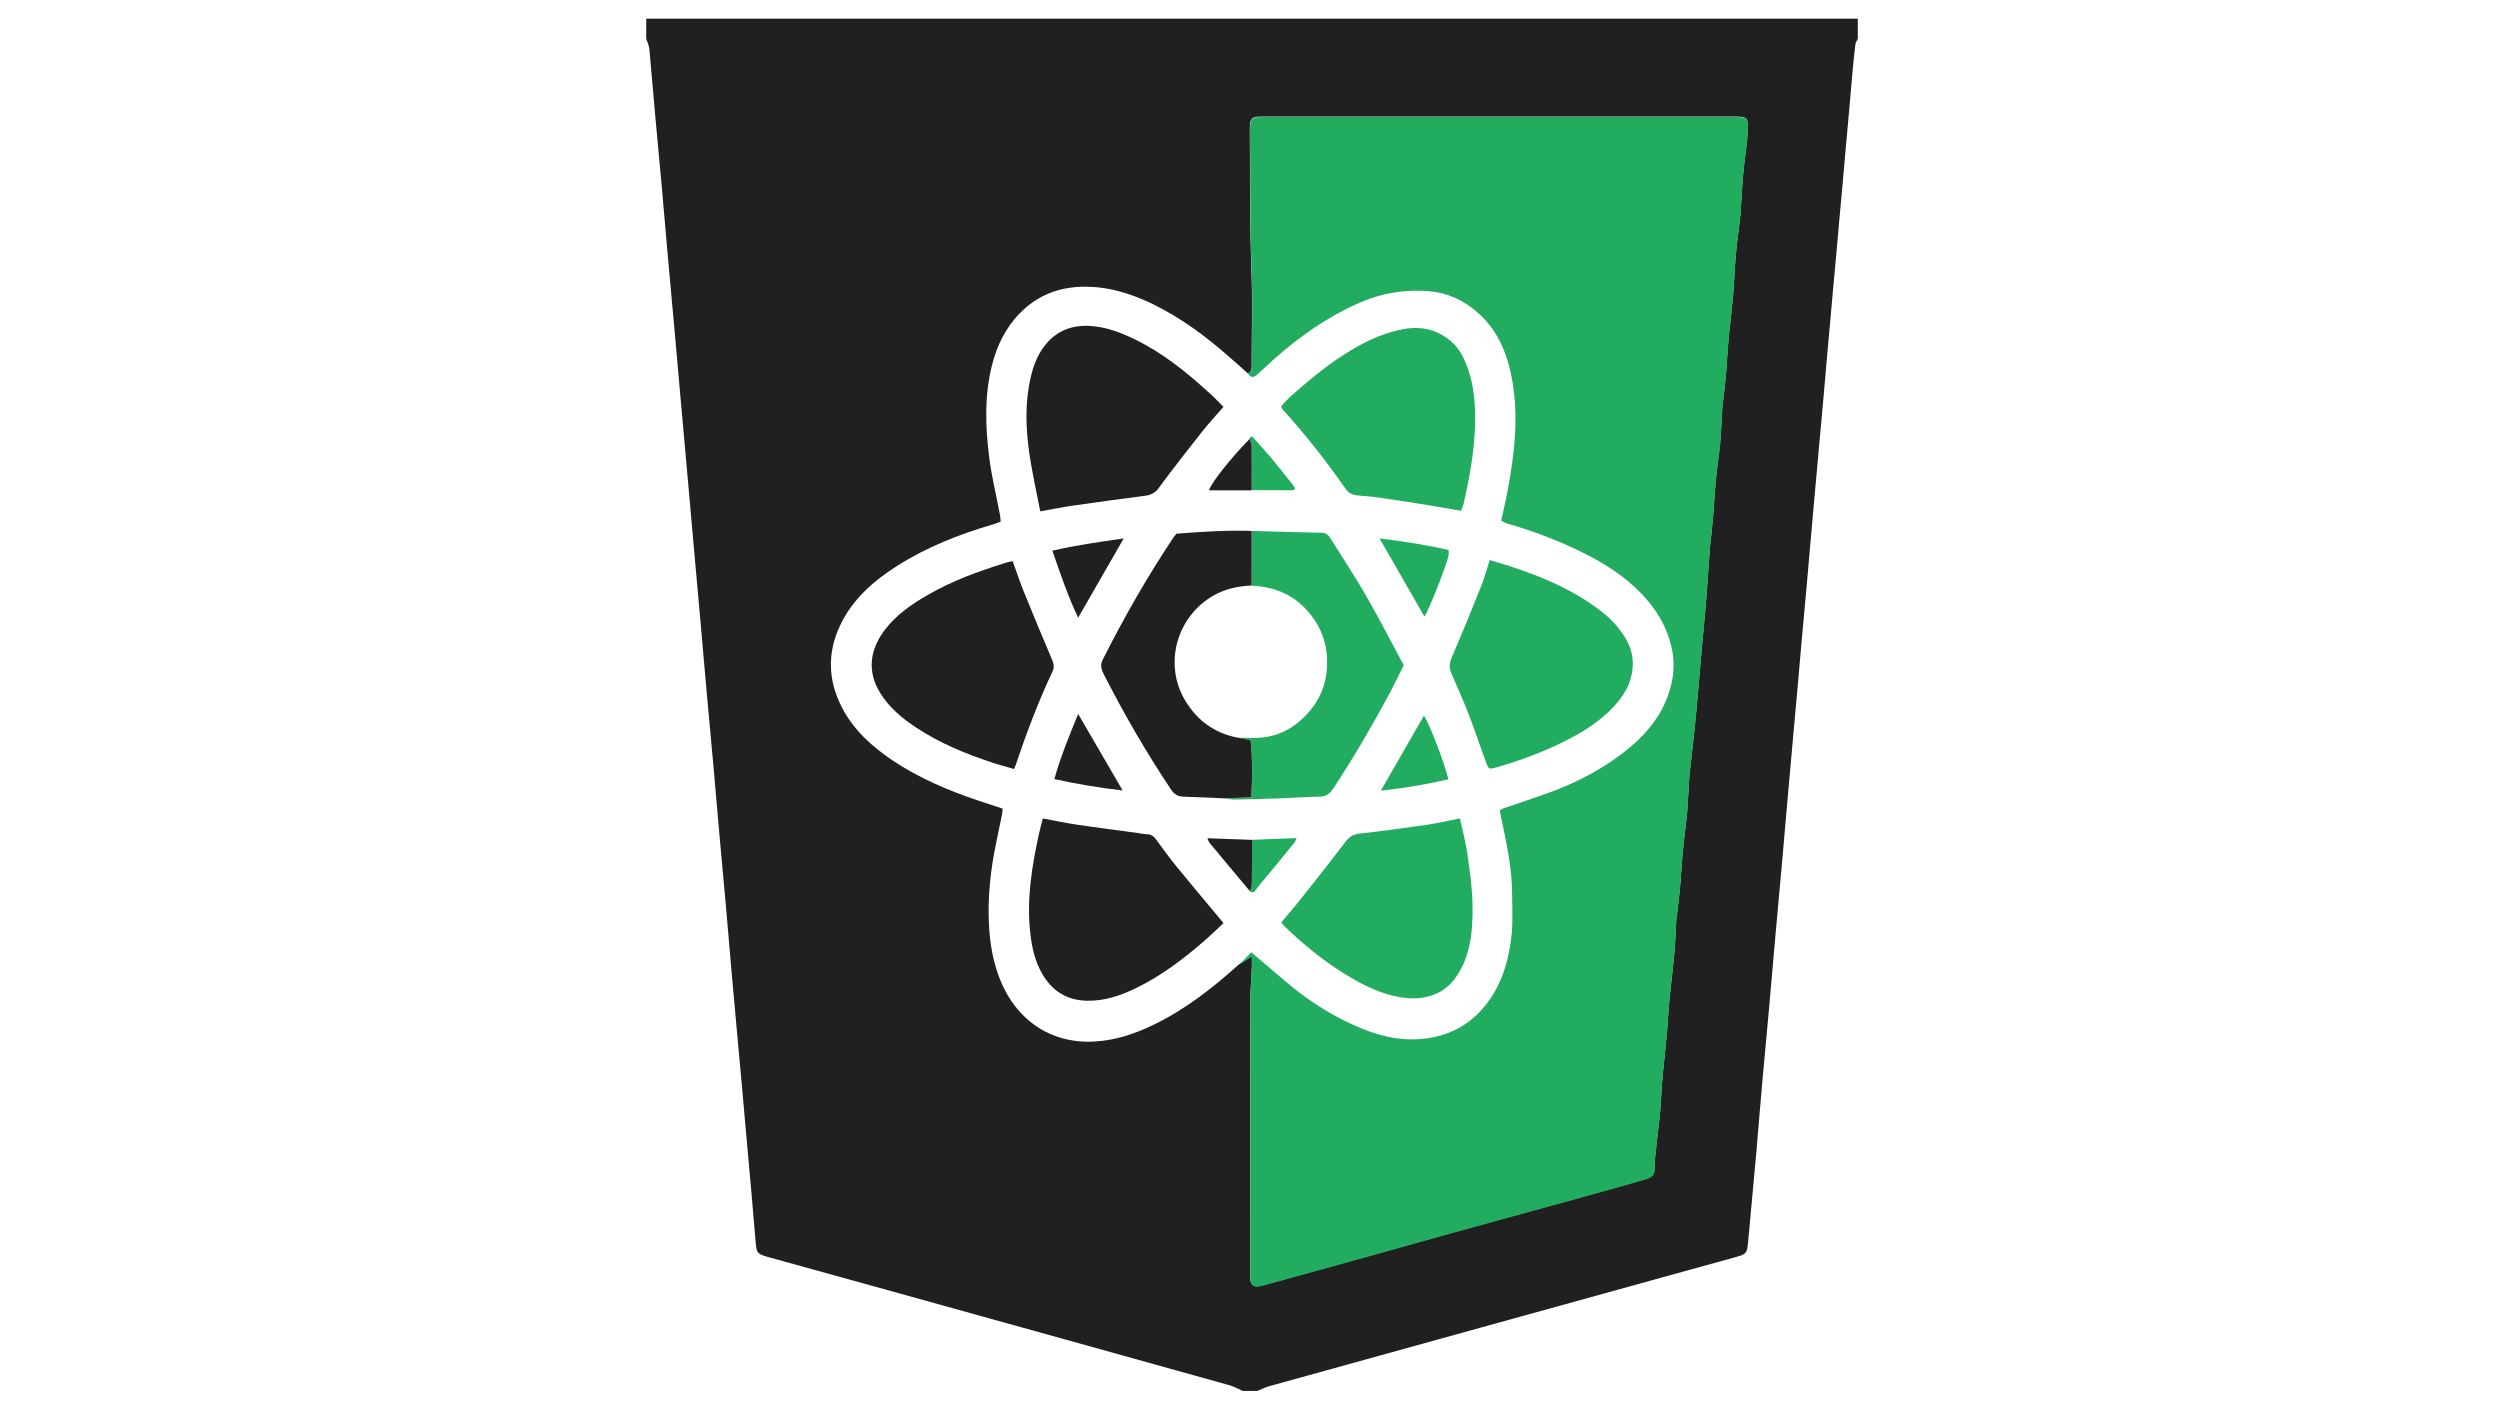
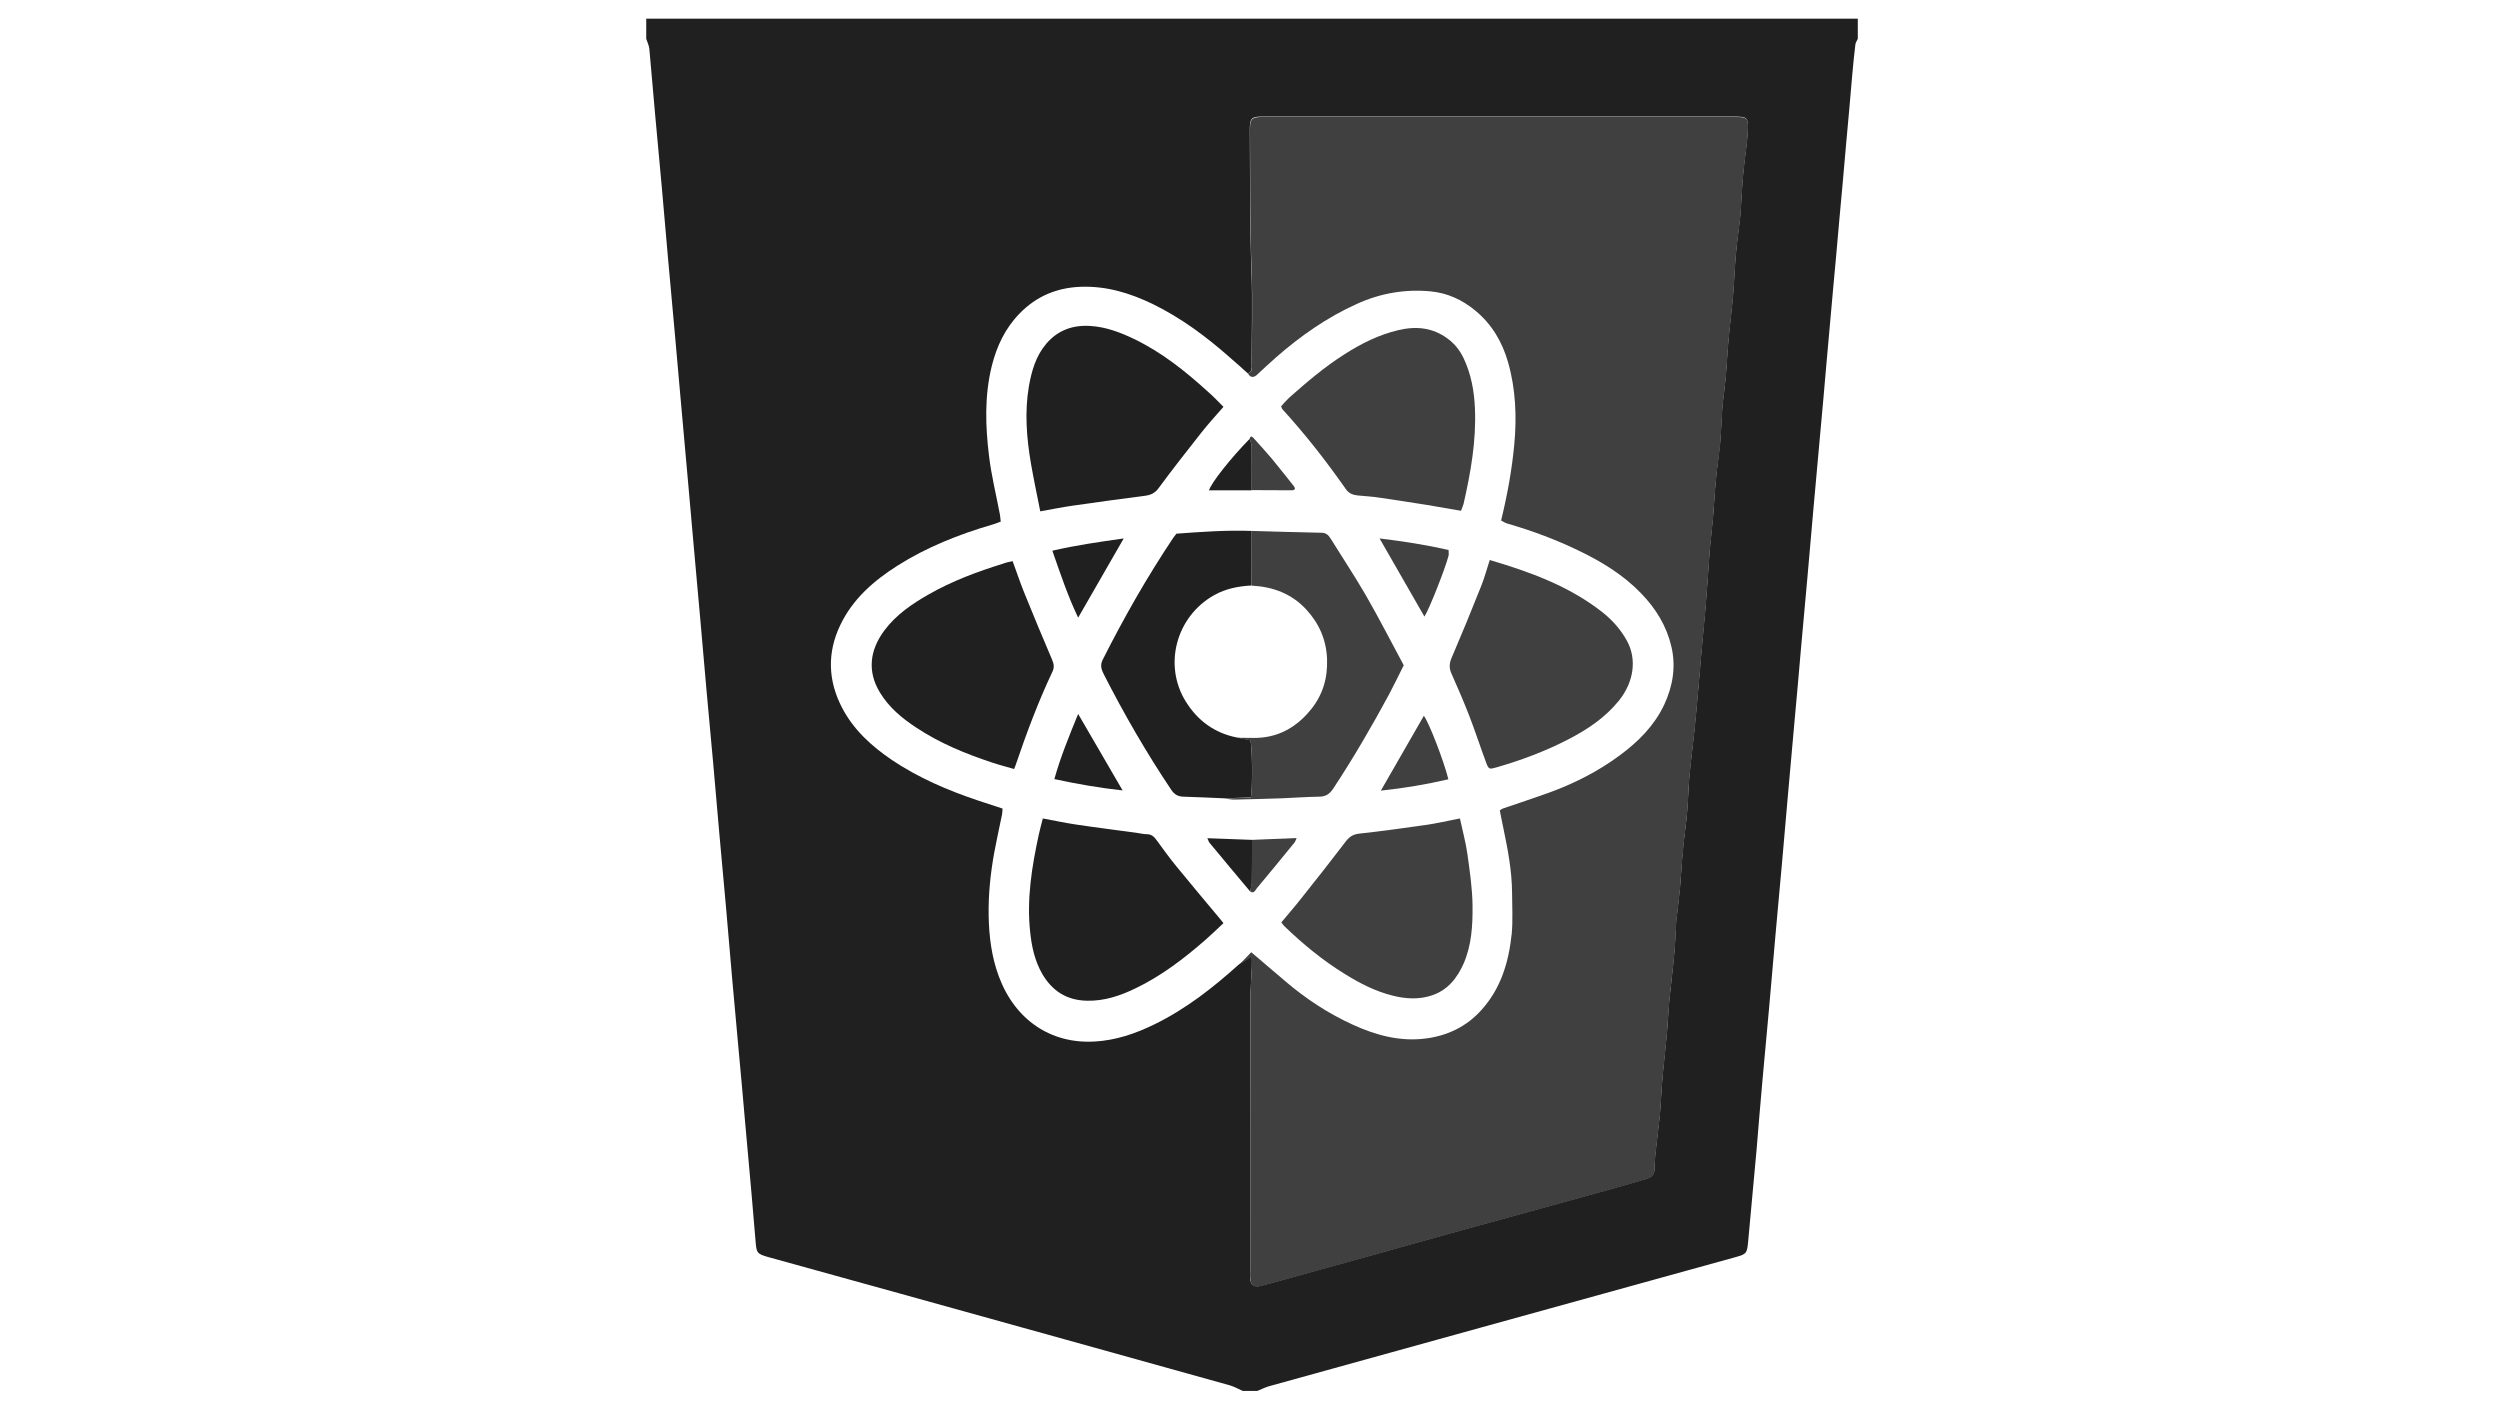
<svg xmlns="http://www.w3.org/2000/svg" version="1.1" id="Layer_1" x="0px" y="0px" viewBox="0 0 1366 768" style="enable-background:new 0 0 1366 768;" xml:space="preserve">
  <style type="text/css">
	.st0{fill:#202020;}
- 	.st1{fill:#22AC60;}
+ 	.st1{fill:#404040;}
</style>
  <path class="st0" d="M687,760c-2.7,0-5.3,0-8,0c-2.4-1.1-4.7-2.4-7.2-3.1C612,740.2,552.2,723.6,492.5,707  c-24.2-6.7-48.4-13.4-72.6-20.1c-6.1-1.7-6.5-2.2-7-8c-0.7-8.6-1.5-17.3-2.2-25.9c-1.2-13.8-2.5-27.5-3.7-41.3  c-1.1-12.6-2.2-25.2-3.4-37.8c-1.2-13.3-2.4-26.5-3.6-39.8c-1.1-12.8-2.2-25.6-3.3-38.3c-1.2-13.6-2.5-27.2-3.7-40.8  c-1.1-12.6-2.2-25.2-3.3-37.8c-1.2-13.1-2.4-26.2-3.6-39.3c-1.2-12.9-2.2-25.9-3.4-38.8c-1.2-13.8-2.5-27.5-3.7-41.3  c-1.1-12.4-2.2-24.9-3.3-37.3c-1.2-13.8-2.5-27.5-3.7-41.3c-1.1-12.4-2.2-24.9-3.3-37.3c-1.2-13.6-2.5-27.2-3.7-40.8  c-1.1-12.6-2.2-25.2-3.3-37.8c-1.2-13.4-2.5-26.9-3.7-40.3c-1.1-12.1-2.1-24.2-3.2-36.3c-0.2-1.9-1.1-3.7-1.7-5.5c0-3.7,0-7.3,0-11  c220.7,0,441.3,0,662,0c0,3.7,0,7.3,0,11c-0.4,1-1.2,2-1.3,3c-0.7,5.5-1.2,10.9-1.7,16.4c-1.1,12.8-2.2,25.5-3.4,38.3  c-1.2,13.8-2.4,27.5-3.7,41.3c-1.1,12.6-2.2,25.2-3.4,37.8c-1.2,13.4-2.4,26.9-3.6,40.3c-1.1,12.8-2.2,25.5-3.4,38.3  c-1.2,13.3-2.4,26.5-3.6,39.8c-1.2,12.9-2.2,25.9-3.4,38.8c-1.2,13.3-2.4,26.5-3.6,39.8c-1.1,12.8-2.2,25.5-3.4,38.3  c-1.2,13.4-2.4,26.9-3.6,40.3c-1.1,12.6-2.2,25.2-3.3,37.8c-1.2,13.6-2.5,27.2-3.7,40.8c-1.1,12.6-2.2,25.2-3.3,37.8  c-1.2,13.1-2.4,26.2-3.6,39.3c-1.2,12.9-2.2,25.9-3.3,38.8c-1.5,16.7-3.1,33.5-4.6,50.2c-0.6,6.4-0.8,6.9-6.9,8.6  c-46.2,12.8-92.3,25.5-138.5,38.3c-38.6,10.7-77.2,21.4-115.9,32.1C691.5,757.9,689.3,759.1,687,760z M681.9,204.1  c-3.2-2.9-6.4-5.8-9.7-8.6c-13-11.5-26.8-21.8-42.4-29.4c-12.4-6-25.3-9.9-39.3-9.4c-13.1,0.5-24.3,5.2-33.4,14.6  c-7.9,8.1-12.5,17.9-15.2,28.7c-4,16.3-3.5,32.7-1.5,49.1c1.3,10.9,4,21.6,6,32.3c0.2,1.1,0.2,2.2,0.4,3.6c-1.7,0.6-3.2,1.3-4.8,1.7  c-18.1,5.3-35.5,12.2-51.5,22.3c-13.1,8.3-24.6,18.3-31.4,32.6c-7.2,15.1-6.7,30.3,1,45.1c6.3,12.1,16.1,21,27.3,28.6  c14.5,9.7,30.3,16.5,46.7,22c4.5,1.5,9.1,3,13.7,4.5c-0.1,1.3-0.1,2.3-0.3,3.3c-1.4,6.8-2.9,13.6-4.2,20.5  c-2.1,11.5-3.3,23.1-3.1,34.7c0.2,11.4,1.6,22.6,5.6,33.3c8.8,23.6,28.2,36.8,52.1,35.5c11.6-0.6,22.5-4.3,32.9-9.4  c17.2-8.4,32.1-20.1,46.2-32.8c2.2-1.4,4.3-2.8,7-4.5c0,2.2,0.1,4.1,0,6c-0.2,6.1-0.8,12.2-0.8,18.3C683,596,683,645.1,683,694.3  c0,1.2,0,2.3,0,3.5c0.2,4.3,1.9,5.7,6,4.7c6.7-1.8,13.4-3.6,20.1-5.5c14.2-3.9,28.4-7.9,42.6-11.8c13.2-3.7,26.5-7.4,39.7-11.1  c16.6-4.6,33.2-9.1,49.8-13.7c13.9-3.8,27.8-7.7,41.6-11.5c5.7-1.6,11.5-3.3,17.2-5c2.7-0.8,4-2.3,4-5.4c0-4.5,0.6-8.9,1.1-13.4  c0.5-5.3,1.3-10.5,1.8-15.7c0.5-5.4,0.7-10.9,1.1-16.4c0.3-4,0.7-7.9,1.1-11.9c0.6-6.1,1.3-12.2,1.8-18.2c0.5-5.1,0.6-10.2,1.1-15.4  c0.9-8.9,2-17.7,2.8-26.6c0.6-6.1,0.7-12.2,1.1-18.4c0-0.7,0.2-1.3,0.3-2c0.6-5.1,1.2-10.2,1.7-15.3c0.5-4.9,0.7-9.9,1.1-14.9  c0.3-3.8,0.7-7.6,1.1-11.4c0.6-5.4,1.4-10.8,1.8-16.2c0.5-5.9,0.6-11.9,1.1-17.9c0.8-8.9,2-17.7,2.9-26.6c0.7-7.2,1.4-14.5,2-21.7  c0.7-7.7,1.3-15.5,2-23.2c0.6-7.2,1.4-14.5,2-21.7c0.8-9.6,1.4-19.1,2.1-28.7c0-0.7,0.1-1.3,0.1-2c0.6-5.9,1.3-11.8,1.8-17.7  c0.5-4.9,0.7-9.9,1.1-14.9c0.3-3.6,0.6-7.3,1-10.9c0.6-5.2,1.4-10.5,1.9-15.7c0.5-6.1,0.7-12.2,1.1-18.4c0-0.5,0.1-1,0.1-1.5  c0.6-5.2,1.3-10.5,1.8-15.7c0.5-5.1,0.7-10.2,1.1-15.4c0.3-4,0.7-7.9,1.1-11.9c0.6-5.7,1.3-11.5,1.8-17.2c0.5-5.6,0.7-11.2,1.1-16.9  c0.3-3.8,0.6-7.6,1-11.4c0.6-5.2,1.4-10.5,1.9-15.7c0.5-5.8,0.7-11.6,1.1-17.4c0.3-3.8,0.7-7.6,1.1-11.4c0.6-5.4,1.5-10.8,1.8-16.2  c0.4-8.9,0.2-8.9-8.6-8.9c-84.8,0-169.7,0-254.5,0c-1,0-2,0-3,0c-4.8,0.1-5.8,1.1-5.9,6c0,1,0,2,0,3c0.1,25.3,0,50.6,0.9,75.9  c0.6,16.5,0.1,33,0.1,49.5c0,1.3,0.2,2.7-0.2,4C683.6,203,682.6,203.5,681.9,204.1z" />
  <path class="st1" d="M681.9,204.1c0.7-0.6,1.7-1.1,1.9-1.8c0.3-1.2,0.2-2.6,0.2-4c0-16.5,0.5-33-0.1-49.5  c-0.9-25.3-0.8-50.6-0.9-75.9c0-1,0-2,0-3c0.1-4.8,1.1-5.8,5.9-6c1,0,2,0,3,0c84.8,0,169.7,0,254.5,0c8.8,0,9,0,8.6,8.9  c-0.3,5.4-1.2,10.8-1.8,16.2c-0.4,3.8-0.8,7.6-1.1,11.4c-0.4,5.8-0.6,11.6-1.1,17.4c-0.5,5.3-1.3,10.5-1.9,15.7  c-0.4,3.8-0.8,7.6-1,11.4c-0.4,5.6-0.6,11.2-1.1,16.9c-0.5,5.8-1.2,11.5-1.8,17.2c-0.4,3.9-0.8,7.9-1.1,11.9  c-0.4,5.1-0.6,10.2-1.1,15.4c-0.5,5.3-1.2,10.5-1.8,15.7c-0.1,0.5-0.1,1-0.1,1.5c-0.3,6.1-0.6,12.3-1.1,18.4  c-0.4,5.3-1.3,10.5-1.9,15.7c-0.4,3.6-0.7,7.2-1,10.9c-0.4,5-0.7,9.9-1.1,14.9c-0.5,5.9-1.2,11.8-1.8,17.7c-0.1,0.7-0.1,1.3-0.1,2  c-0.7,9.6-1.3,19.2-2.1,28.7c-0.6,7.2-1.3,14.5-2,21.7c-0.7,7.7-1.3,15.5-2,23.2c-0.6,7.2-1.3,14.5-2,21.7  c-0.9,8.9-2.1,17.7-2.9,26.6c-0.6,5.9-0.6,11.9-1.1,17.9c-0.5,5.4-1.2,10.8-1.8,16.2c-0.4,3.8-0.7,7.6-1.1,11.4  c-0.4,5-0.7,9.9-1.1,14.9c-0.5,5.1-1.1,10.2-1.7,15.3c-0.1,0.7-0.2,1.3-0.3,2c-0.4,6.1-0.5,12.3-1.1,18.4c-0.8,8.9-2,17.7-2.8,26.6  c-0.5,5.1-0.7,10.2-1.1,15.4c-0.5,6.1-1.2,12.2-1.8,18.2c-0.4,3.9-0.8,7.9-1.1,11.9c-0.4,5.4-0.6,10.9-1.1,16.4  c-0.5,5.3-1.3,10.5-1.8,15.7c-0.5,4.4-1.1,8.9-1.1,13.4c0,3.1-1.3,4.6-4,5.4c-5.7,1.7-11.4,3.4-17.2,5c-13.9,3.9-27.8,7.7-41.6,11.5  c-16.6,4.6-33.2,9.1-49.8,13.7c-13.2,3.7-26.5,7.4-39.7,11.1c-14.2,4-28.4,7.9-42.6,11.8c-6.7,1.9-13.4,3.7-20.1,5.5  c-4.1,1.1-5.8-0.3-6-4.7c-0.1-1.2,0-2.3,0-3.5c0-49.2,0-98.3,0.1-147.5c0-6.1,0.5-12.2,0.8-18.3c0.1-1.9,0-3.8,0-6  c-2.7,1.7-4.8,3.1-7,4.5c2.3-2.3,4.5-4.7,6.7-6.9c6.4,5.5,12.4,10.6,18.3,15.6c11.3,9.7,23.6,17.8,37.2,24  c12.7,5.8,25.9,9.4,40.1,7.5c12-1.6,22.3-6.7,30.3-15.7c10.6-11.8,14.8-26.2,16.4-41.5c0.7-7.4,0.2-14.9,0.2-22.4  c-0.1-11.9-2.3-23.5-4.7-35c-0.7-3.4-1.4-6.7-2-10c0.7-0.5,1.1-0.8,1.6-1c8.2-2.8,16.4-5.5,24.5-8.4c14.2-5.1,27.5-11.8,39.6-20.8  c10-7.4,18.7-16.1,24.1-27.5c4.7-10.1,6.5-20.6,4-31.6c-2.6-11.3-8.4-20.8-16.5-29.2c-9.7-10.1-21.5-17.3-33.9-23.3  c-12.6-6.1-25.7-11-39.2-14.9c-1.2-0.3-2.3-1.1-3.5-1.7c3.4-13.9,5.9-27.6,7.2-41.5c1.4-15.2,0.8-30.3-3.4-45  c-3.2-11.1-8.8-20.7-17.9-28.2c-7.1-5.9-15.2-9.6-24.4-10.5c-14-1.3-27.5,1-40.4,6.9c-16.2,7.3-30.6,17.4-44,29.1  c-3.6,3.2-7.2,6.5-10.7,9.8C684.9,206.3,683.3,206.5,681.9,204.1z" />
  <path class="st0" d="M668.5,222.3c-4.2,4.8-8.3,9.3-12.1,14.1c-7.9,10-15.8,20.1-23.4,30.4c-2,2.7-4.3,3.7-7.4,4.1  c-13.2,1.7-26.3,3.5-39.5,5.4c-5.7,0.8-11.4,2-17.7,3.1c-1.8-9-3.6-17.6-5.1-26.2c-2.4-14-3.5-28.1-1.1-42.2  c1.5-8.4,3.8-16.5,9.5-23.2c6.3-7.4,14.5-10.3,24-9.7c8.4,0.5,16.2,3.4,23.7,7c15.3,7.3,28.4,17.8,40.8,29.1  C663.1,216.7,665.7,219.5,668.5,222.3z" />
  <path class="st1" d="M814,306c22.4,6.6,43.4,14.3,61.4,28.4c5.5,4.3,10.2,9.6,13.6,15.8c5.5,10.1,3.7,22.5-4.4,32.6  c-7.6,9.4-17.4,15.9-27.9,21.3c-12.6,6.5-25.8,11.4-39.4,15.3c-3.5,1-3.9,0.9-5.2-2.5c-3.2-8.6-6-17.3-9.3-25.8  c-3-7.7-6.3-15.4-9.7-23c-1.3-2.9-1.3-5.4,0-8.5c5.7-13.3,11.2-26.7,16.5-40.1C811.2,315.4,812.4,310.9,814,306z" />
  <path class="st1" d="M798.3,279.1c-6.5-1.1-12.5-2.2-18.6-3.2c-8.7-1.4-17.4-2.7-26.1-4c-3.9-0.6-7.9-0.8-11.9-1.2  c-2.5-0.3-4.7-1.1-6.3-3.4c-10.7-15.3-22.1-29.9-34.7-43.7c-0.2-0.2-0.3-0.6-0.7-1.6c1.3-1.4,2.8-3.2,4.4-4.7  c9.6-8.5,19.3-16.8,30.2-23.7c9.2-5.9,18.8-10.7,29.4-13.2c9.7-2.3,18.8-1.5,27.1,4.7c3.8,2.8,6.7,6.5,8.7,10.8  c4,8.5,5.7,17.7,6.1,27.1c0.8,17.8-2.3,35.1-6.2,52.3C799.4,276.4,798.9,277.4,798.3,279.1z" />
  <path class="st0" d="M569.8,447.2c6.3,1.2,12.1,2.4,18,3.3c11.3,1.7,22.7,3.1,34.1,4.7c1.5,0.2,3,0.6,4.4,0.6  c2.7-0.1,4.3,1.3,5.7,3.3c3.5,4.8,7,9.7,10.8,14.3c7.8,9.5,15.7,19,23.6,28.4c0.6,0.8,1.2,1.5,2.1,2.6c-3.3,3.1-6.5,6.2-9.8,9.1  c-11.8,10.3-24.2,19.8-38.4,26.6c-8.3,4-16.9,6.9-26.3,6.7c-11.3-0.2-19.3-5.5-24.7-15c-3.9-6.9-5.6-14.6-6.4-22.4  c-2-18.1,0.9-35.8,4.7-53.4C568.2,453.2,569,450.4,569.8,447.2z" />
  <path class="st0" d="M553.3,306.6c2.2,5.9,4.1,11.8,6.4,17.4c4.9,12.2,10,24.3,15.1,36.3c1,2.3,1.4,4.3,0.3,6.6  c-7.8,16.5-14.2,33.6-20.1,51c-0.2,0.6-0.5,1.2-0.9,2.3c-4-1.2-8-2.2-11.9-3.5c-14.5-4.8-28.7-10.6-41.5-19.1  c-7.8-5.1-15-11.1-19.9-19.2c-7-11.5-5.6-23.1,2.4-33.9c6.4-8.6,15.1-14.5,24.2-19.7c12.9-7.4,26.8-12.5,40.9-16.9  C549.7,307.3,551.4,307.1,553.3,306.6z" />
  <path class="st1" d="M797.7,447.2c1.4,6.6,3.2,13,4.1,19.5c1.3,9.4,2.7,18.8,2.8,28.3c0.1,10.6-0.5,21.3-4.8,31.3  c-3.6,8.2-8.9,14.9-17.8,17.7c-6.8,2.2-13.8,1.8-20.7,0.1c-9.5-2.3-18.1-6.7-26.3-11.8c-12.1-7.4-23-16.4-33.2-26.2  c-0.6-0.6-1-1.2-1.7-2.1c3.8-4.5,7.6-8.9,11.2-13.5c8-10,15.9-20.1,23.7-30.3c2-2.7,4-4.3,7.6-4.7c12.1-1.3,24.1-3,36.1-4.7  C784.7,450,790.9,448.5,797.7,447.2z" />
  <path class="st1" d="M683.9,290.1c12.8,0.4,25.6,0.7,38.4,1c2.3,0.1,3.6,1.3,4.7,3.1c6.4,10.3,13.1,20.4,19.2,30.9  c7.2,12.5,13.8,25.4,20.8,38.4c-2.7,5.4-5.2,10.6-7.9,15.7c-9.5,17.6-19.5,34.8-30.5,51.5c-1.9,2.9-3.9,4.5-7.5,4.6  c-7,0.1-13.9,0.6-20.9,0.9c-8.6,0.3-17.3,0.5-25.9,0.7c-1.8,0-3.6-0.4-5.4-0.6c4.9-0.2,9.8-0.3,14.6-0.5c1-6.4,0.8-28-0.3-31.2  c-2.4-0.5-4.8-1-7.2-1.5c3,0,6,0.1,9,0.1c12.9,0.1,23.1-5.5,31.1-15.3c6.6-8,9.4-17.3,9-27.8s-4.3-19.4-11.3-27  c-8-8.7-18.2-12.5-29.8-13.1C684,310,683.9,300.1,683.9,290.1z" />
  <path class="st0" d="M683.9,290.1c0,9.9,0,19.9,0,29.8c-7.2,0.4-14.1,1.7-20.5,5.3c-20.7,11.6-27.9,38.1-15.5,58.1  c6.5,10.5,15.8,17.3,28.1,19.7c2.4,0.5,4.7,1,7.2,1.5c1,3.2,1.3,24.7,0.3,31.2c-4.8,0.2-9.7,0.3-14.6,0.5  c-7.5-0.3-14.9-0.7-22.4-0.9c-2.9-0.1-4.8-1.2-6.5-3.7c-13.6-20.3-25.8-41.4-36.9-63.2c-1.3-2.6-2.1-4.9-0.6-7.9  c11.6-23,24.3-45.3,38.6-66.7c0.5-0.7,1-1.3,1.7-2.2C656.4,290.6,670.1,289.6,683.9,290.1z" />
  <path class="st0" d="M575,300.9c13-3,25.7-4.8,39-6.7c-8.4,14.6-16.5,28.6-24.9,43.3C583.4,325.5,579.4,313.5,575,300.9z" />
  <path class="st1" d="M778.3,336.9c-8.1-14.1-16.1-28-24.5-42.7c13.1,1.6,25.4,3.5,37.7,6.3c0,1.2,0.2,2.2,0,3.1  C789.7,310.6,780.9,333,778.3,336.9z" />
  <path class="st0" d="M589.1,390.1c8.2,14.2,16.1,27.7,24.3,41.8c-12.7-1.4-24.8-3.5-37.3-6.2C579.5,413.5,584.2,402.1,589.1,390.1z" />
  <path class="st1" d="M791.4,425.8c-12,2.8-23.8,4.8-36.9,6.2c8.2-14.2,15.8-27.4,23.5-40.9C780.9,395,788.9,415.8,791.4,425.8z" />
  <path class="st1" d="M684.1,458.9c7.9-0.3,15.8-0.6,24.4-1c-0.6,1.3-0.8,2-1.3,2.6c-6.8,8.3-13.6,16.7-20.5,24.9  c-0.8,1-1.6,3.2-3.7,1.6c0.3-1.5,0.9-3.1,1-4.6C684.1,474.5,684.1,466.7,684.1,458.9z" />
  <path class="st0" d="M684.1,458.9c0,7.8,0,15.7-0.1,23.5c0,1.6-0.6,3.1-1,4.6c-7.4-8.9-14.9-17.7-22.2-26.6  c-0.4-0.5-0.5-1.2-1.1-2.4C668.1,458.3,676.1,458.6,684.1,458.9z" />
  <path class="st1" d="M682.8,239.8c0.3-1.6,1.1-1.5,2-0.6c3.4,3.8,6.9,7.6,10.2,11.5c4.1,5,8.1,10.1,12.1,15.1  c0.3,0.4,0.3,0.9,0.5,1.4c-0.5,0.3-0.9,0.7-1.3,0.7c-7.5,0-14.9-0.1-22.4-0.1c0-8,0.1-16,0-24C683.9,242.5,683.2,241.2,682.8,239.8z  " />
  <path class="st0" d="M682.8,239.8c0.4,1.4,1.1,2.7,1.1,4.1c0.1,8,0,16,0,24c-7.7,0-15.5,0-23.3,0  C661.9,263.7,672.5,250.3,682.8,239.8z" />
</svg>
